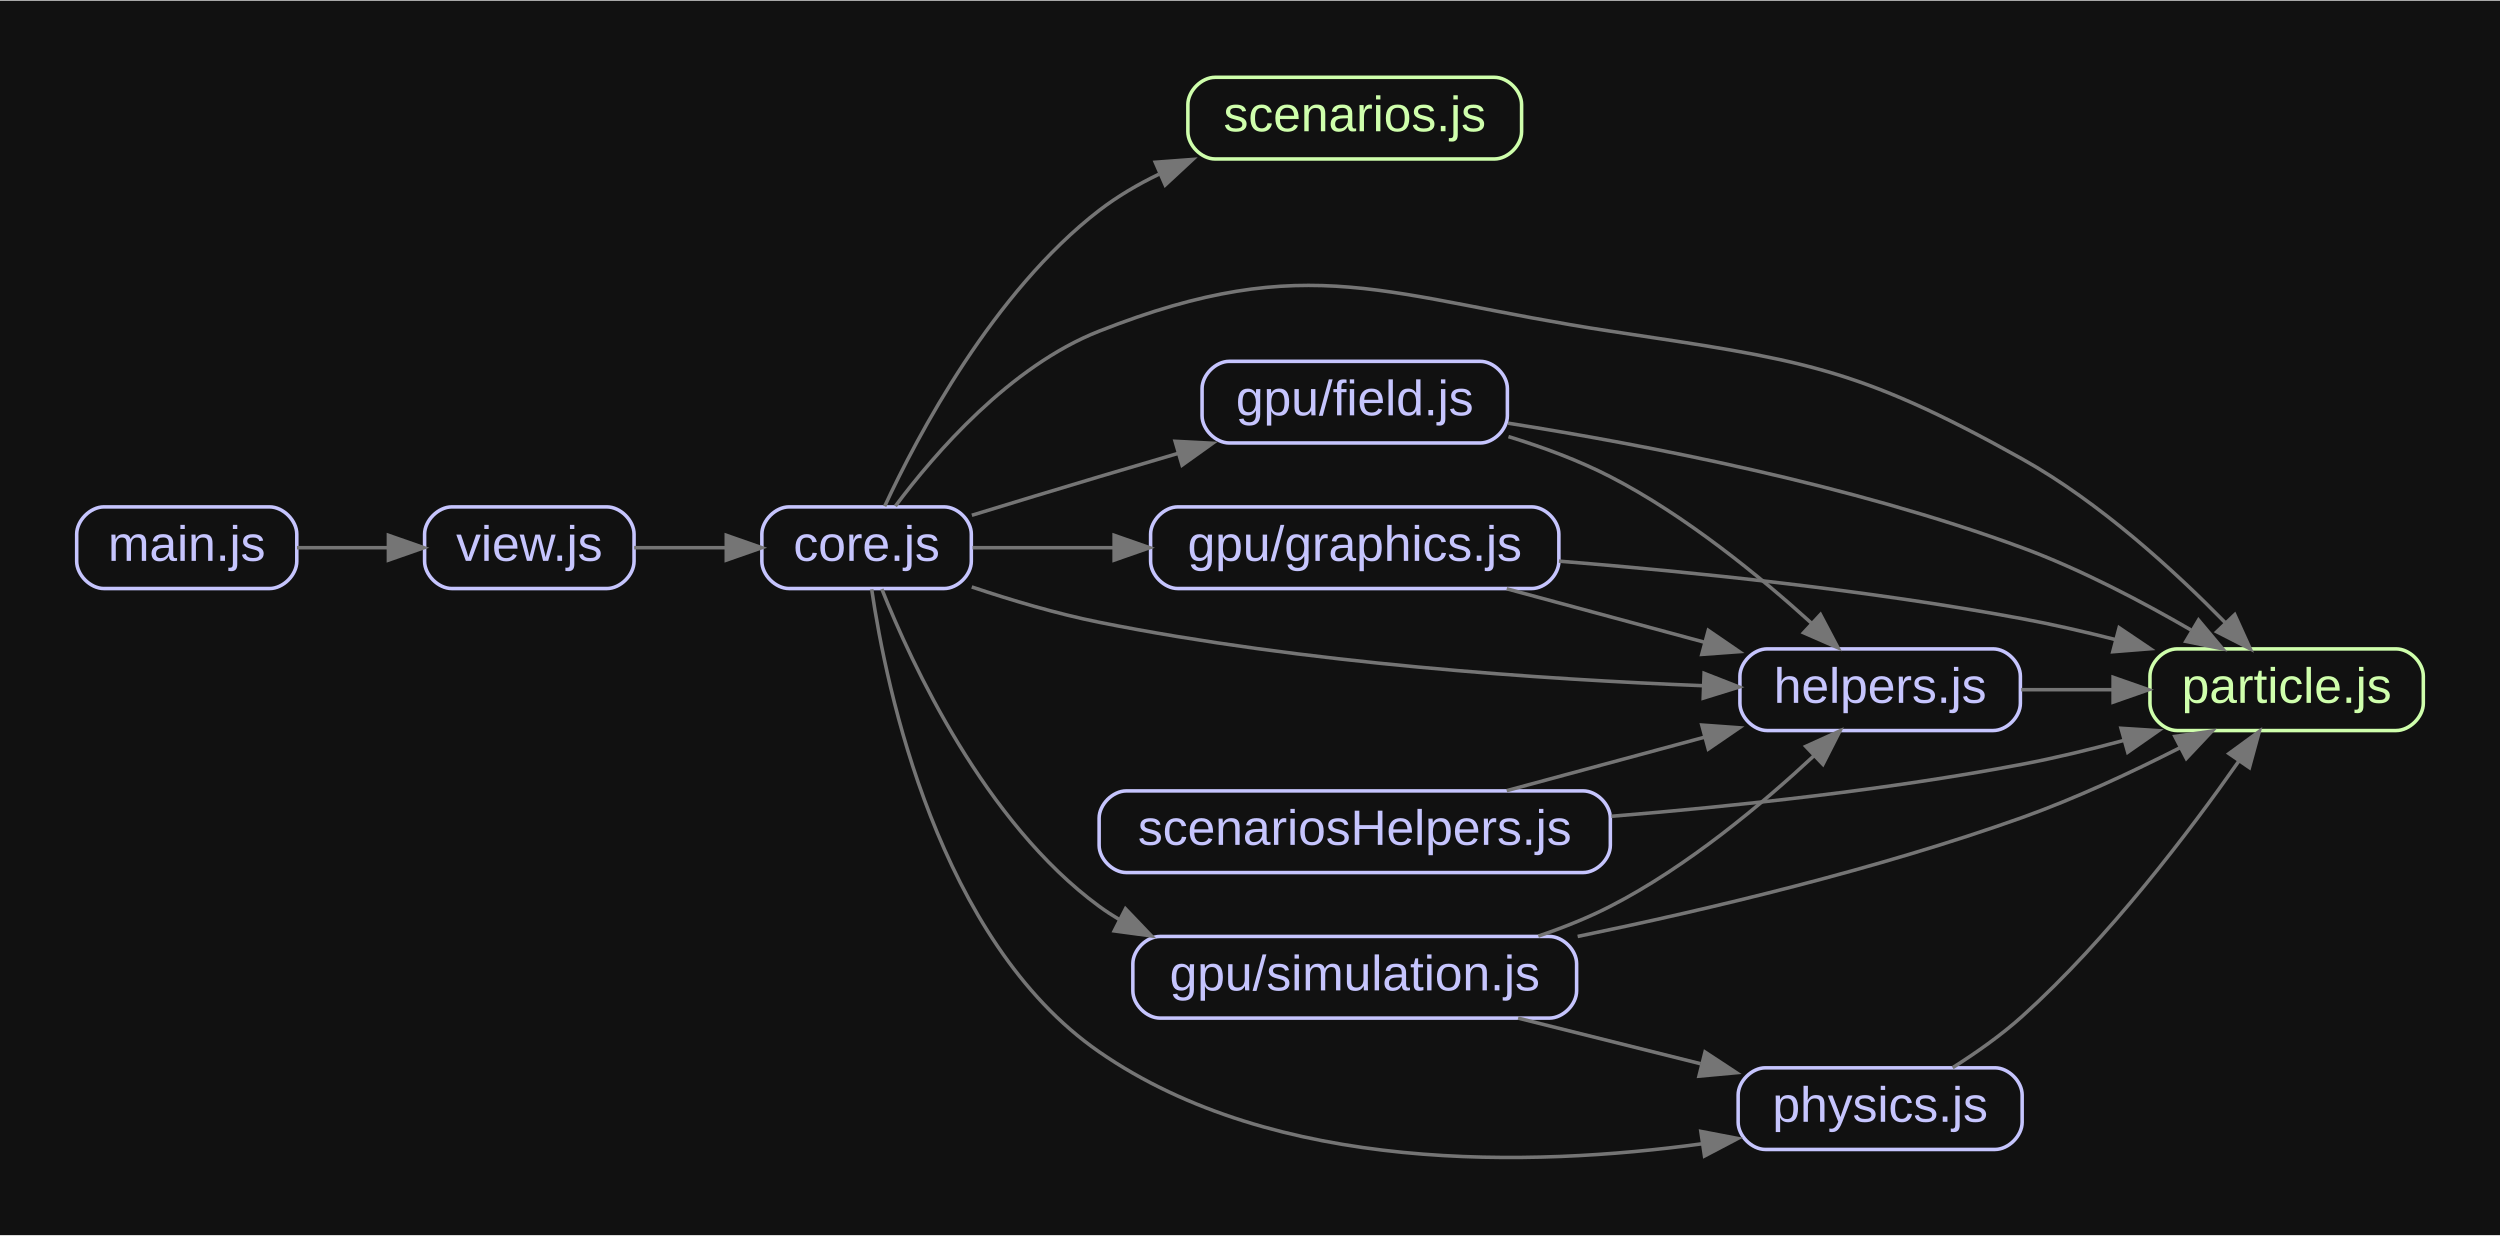
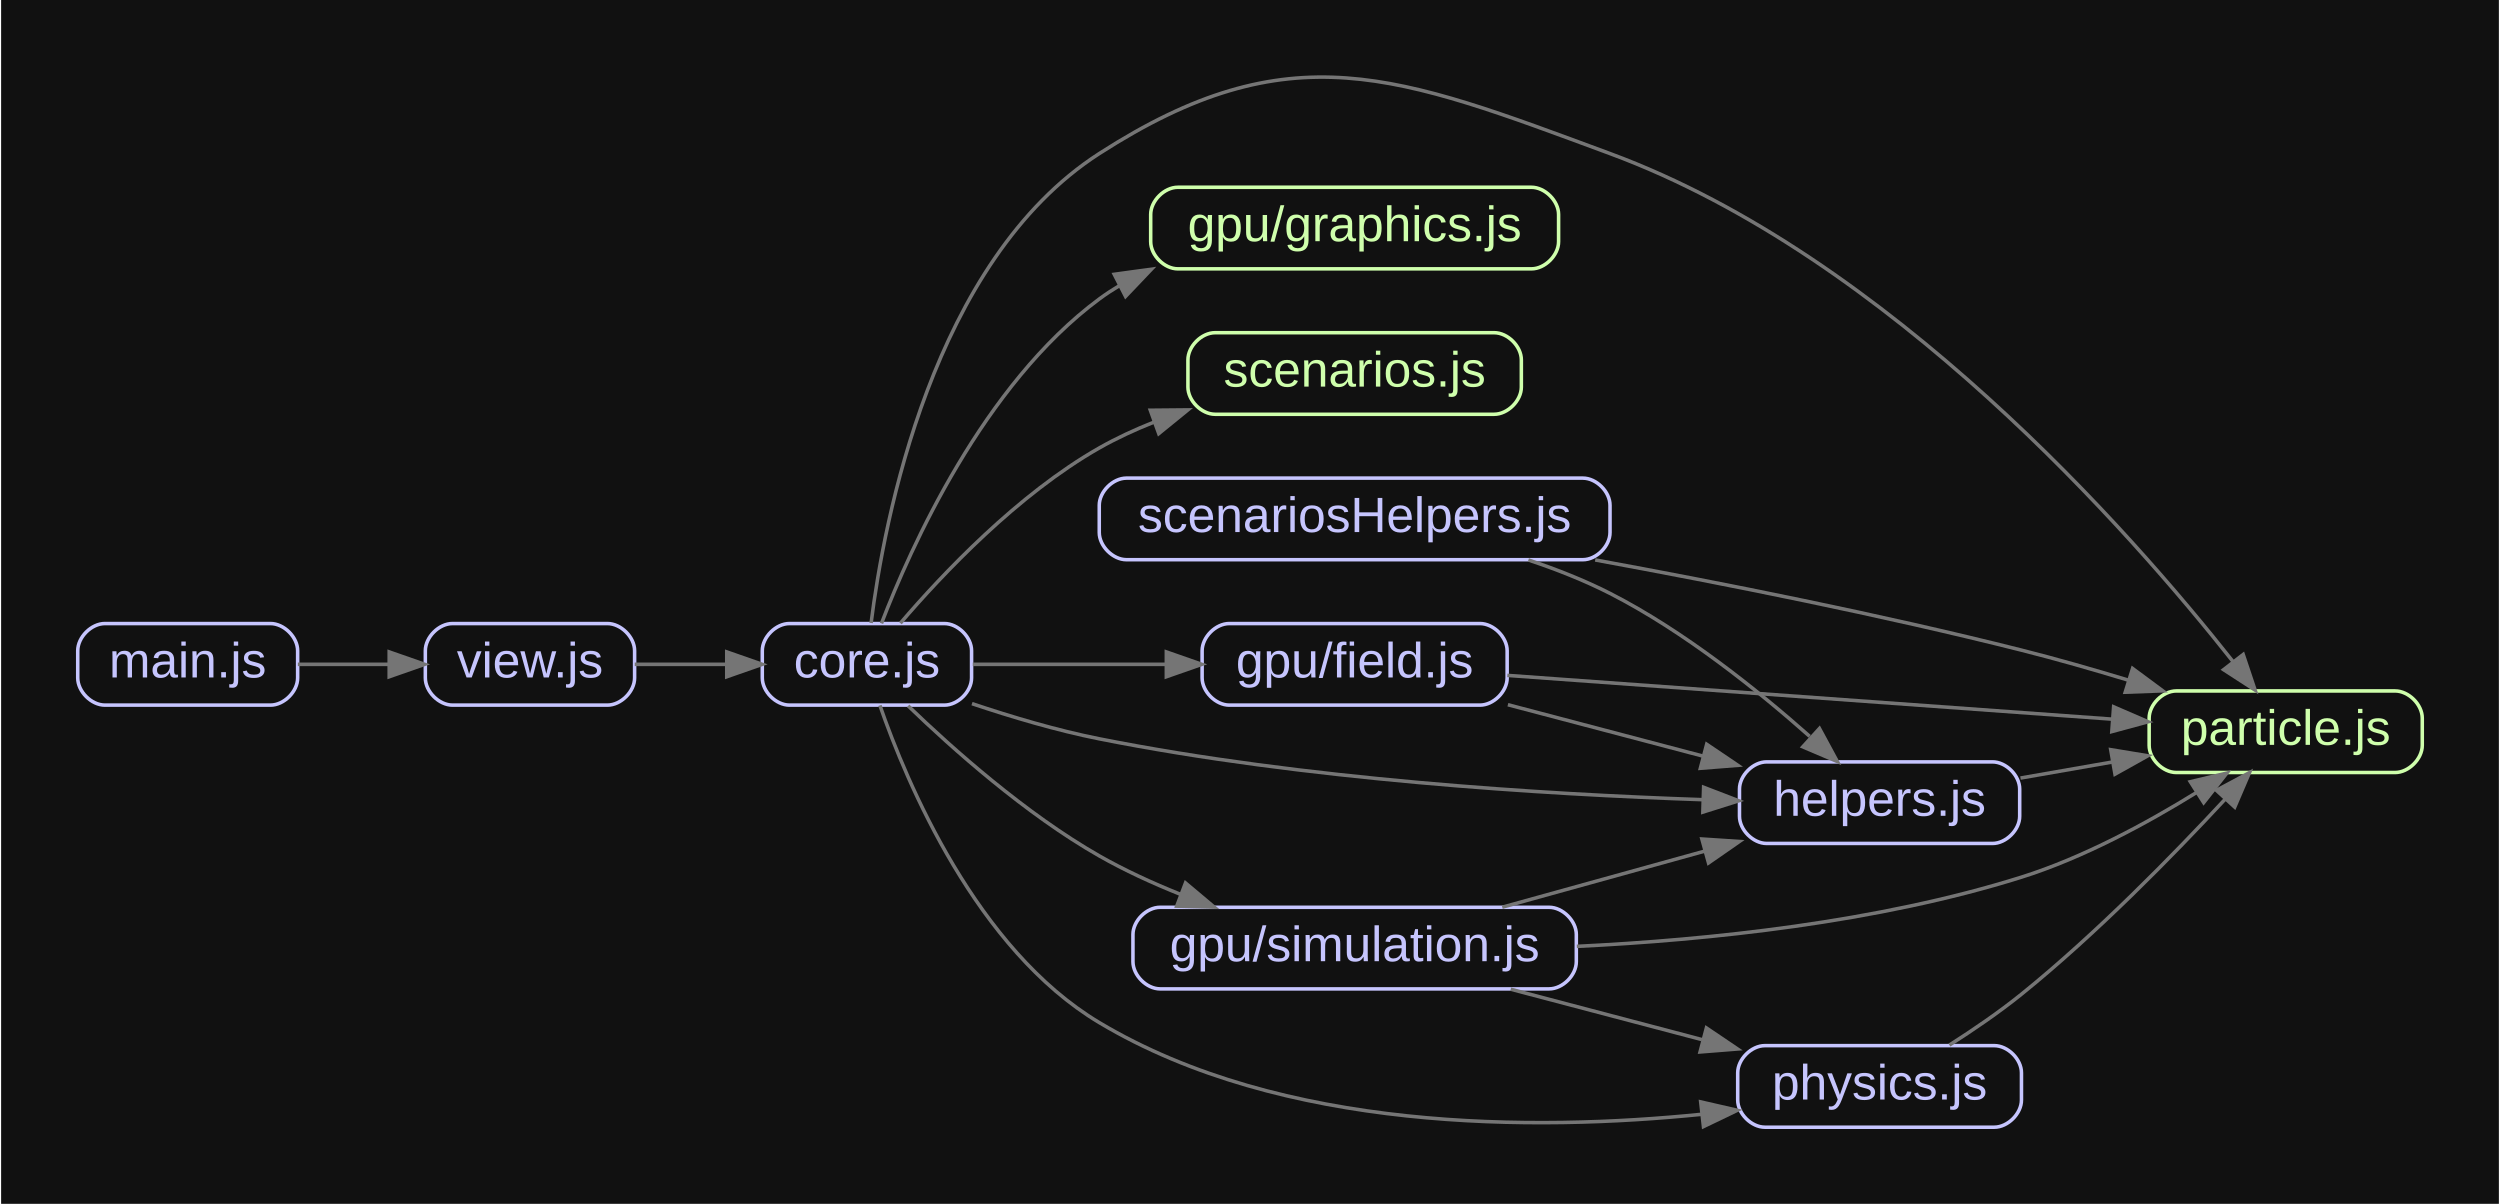
- <svg xmlns="http://www.w3.org/2000/svg" width="704pt" height="348pt" viewBox="0.00 0.00 704.20 347.74">
-   <g id="graph0" class="graph" transform="scale(1 1) rotate(0) translate(21.6 326.1384)">
-     <polygon fill="#111111" stroke="transparent" points="-21.6,21.6 -21.6,-326.138 682.6,-326.138 682.6,21.6 -21.6,21.6" />
+ <svg xmlns="http://www.w3.org/2000/svg" width="704pt" height="339pt" viewBox="0.00 0.00 704.20 339.40">
+   <g id="graph0" class="graph" transform="scale(1 1) rotate(0) translate(21.6 317.7971)">
+     <polygon fill="#111111" stroke="transparent" points="-21.6,21.6 -21.6,-317.797 682.6,-317.797 682.6,21.6 -21.6,21.6" />
    <g id="node1" class="node">
-       <path fill="none" stroke="#c6c5fe" d="M244.333,-183.538C244.333,-183.538 200.667,-183.538 200.667,-183.538 196.833,-183.538 193,-179.705 193,-175.872 193,-175.872 193,-168.205 193,-168.205 193,-164.372 196.833,-160.538 200.667,-160.538 200.667,-160.538 244.333,-160.538 244.333,-160.538 248.167,-160.538 252,-164.372 252,-168.205 252,-168.205 252,-175.872 252,-175.872 252,-179.705 248.167,-183.538 244.333,-183.538" />
-       <text text-anchor="middle" x="222.5" y="-168.338" font-family="Arial" font-size="14.00" fill="#c6c5fe">core.js</text>
+       <path fill="none" stroke="#c6c5fe" d="M244.333,-142C244.333,-142 200.667,-142 200.667,-142 196.833,-142 193,-138.167 193,-134.333 193,-134.333 193,-126.667 193,-126.667 193,-122.833 196.833,-119 200.667,-119 200.667,-119 244.333,-119 244.333,-119 248.167,-119 252,-122.833 252,-126.667 252,-126.667 252,-134.333 252,-134.333 252,-138.167 248.167,-142 244.333,-142" />
+       <text text-anchor="middle" x="222.5" y="-126.8" font-family="Arial" font-size="14.00" fill="#c6c5fe">core.js</text>
    </g>
    <g id="node2" class="node">
-       <path fill="none" stroke="#c6c5fe" d="M395.333,-224.538C395.333,-224.538 324.667,-224.538 324.667,-224.538 320.833,-224.538 317,-220.705 317,-216.872 317,-216.872 317,-209.205 317,-209.205 317,-205.372 320.833,-201.538 324.667,-201.538 324.667,-201.538 395.333,-201.538 395.333,-201.538 399.167,-201.538 403,-205.372 403,-209.205 403,-209.205 403,-216.872 403,-216.872 403,-220.705 399.167,-224.538 395.333,-224.538" />
-       <text text-anchor="middle" x="360" y="-209.338" font-family="Arial" font-size="14.00" fill="#c6c5fe">gpu/field.js</text>
+       <path fill="none" stroke="#c6c5fe" d="M395.333,-142C395.333,-142 324.667,-142 324.667,-142 320.833,-142 317,-138.167 317,-134.333 317,-134.333 317,-126.667 317,-126.667 317,-122.833 320.833,-119 324.667,-119 324.667,-119 395.333,-119 395.333,-119 399.167,-119 403,-122.833 403,-126.667 403,-126.667 403,-134.333 403,-134.333 403,-138.167 399.167,-142 395.333,-142" />
+       <text text-anchor="middle" x="360" y="-126.8" font-family="Arial" font-size="14.00" fill="#c6c5fe">gpu/field.js</text>
    </g>
    <g id="edge1" class="edge">
-       <path fill="none" stroke="#757575" d="M252.148,-181.177C263.37,-184.614 276.265,-188.536 288,-192.038 295.2,-194.188 302.814,-196.435 310.287,-198.627" />
-       <polygon fill="#757575" stroke="#757575" points="309.405,-202.016 319.986,-201.464 311.37,-195.297 309.405,-202.016" />
+       <path fill="none" stroke="#757575" d="M252.335,-130.5C268.263,-130.5 288.346,-130.5 306.84,-130.5" />
+       <polygon fill="#757575" stroke="#757575" points="306.914,-134 316.914,-130.5 306.914,-127 306.914,-134" />
    </g>
    <g id="node3" class="node">
-       <path fill="none" stroke="#c6c5fe" d="M409.833,-183.538C409.833,-183.538 310.167,-183.538 310.167,-183.538 306.333,-183.538 302.5,-179.705 302.5,-175.872 302.5,-175.872 302.5,-168.205 302.5,-168.205 302.5,-164.372 306.333,-160.538 310.167,-160.538 310.167,-160.538 409.833,-160.538 409.833,-160.538 413.667,-160.538 417.5,-164.372 417.5,-168.205 417.5,-168.205 417.5,-175.872 417.5,-175.872 417.5,-179.705 413.667,-183.538 409.833,-183.538" />
-       <text text-anchor="middle" x="360" y="-168.338" font-family="Arial" font-size="14.00" fill="#c6c5fe">gpu/graphics.js</text>
+       <path fill="none" stroke="#cfffac" d="M409.833,-265C409.833,-265 310.167,-265 310.167,-265 306.333,-265 302.5,-261.167 302.5,-257.333 302.5,-257.333 302.5,-249.667 302.5,-249.667 302.5,-245.833 306.333,-242 310.167,-242 310.167,-242 409.833,-242 409.833,-242 413.667,-242 417.5,-245.833 417.5,-249.667 417.5,-249.667 417.5,-257.333 417.5,-257.333 417.5,-261.167 413.667,-265 409.833,-265" />
+       <text text-anchor="middle" x="360" y="-249.8" font-family="Arial" font-size="14.00" fill="#cfffac">gpu/graphics.js</text>
    </g>
    <g id="edge2" class="edge">
-       <path fill="none" stroke="#757575" d="M252.335,-172.038C264.094,-172.038 278.116,-172.038 292.092,-172.038" />
-       <polygon fill="#757575" stroke="#757575" points="292.228,-175.538 302.228,-172.038 292.228,-168.538 292.228,-175.538" />
+       <path fill="none" stroke="#757575" d="M226.605,-142.052C234.81,-163.452 255.308,-209.278 288,-233.5 289.821,-234.849 291.729,-236.107 293.703,-237.281" />
+       <polygon fill="#757575" stroke="#757575" points="292.225,-240.456 302.721,-241.9 295.416,-234.226 292.225,-240.456" />
    </g>
    <g id="node4" class="node">
-       <path fill="none" stroke="#c6c5fe" d="M414.833,-62.538C414.833,-62.538 305.167,-62.538 305.167,-62.538 301.333,-62.538 297.5,-58.705 297.5,-54.872 297.5,-54.872 297.5,-47.205 297.5,-47.205 297.5,-43.372 301.333,-39.538 305.167,-39.538 305.167,-39.538 414.833,-39.538 414.833,-39.538 418.667,-39.538 422.5,-43.372 422.5,-47.205 422.5,-47.205 422.5,-54.872 422.5,-54.872 422.5,-58.705 418.667,-62.538 414.833,-62.538" />
-       <text text-anchor="middle" x="360" y="-47.338" font-family="Arial" font-size="14.00" fill="#c6c5fe">gpu/simulation.js</text>
+       <path fill="none" stroke="#c6c5fe" d="M414.833,-62C414.833,-62 305.167,-62 305.167,-62 301.333,-62 297.5,-58.167 297.5,-54.333 297.5,-54.333 297.5,-46.667 297.5,-46.667 297.5,-42.833 301.333,-39 305.167,-39 305.167,-39 414.833,-39 414.833,-39 418.667,-39 422.5,-42.833 422.5,-46.667 422.5,-46.667 422.5,-54.333 422.5,-54.333 422.5,-58.167 418.667,-62 414.833,-62" />
+       <text text-anchor="middle" x="360" y="-46.8" font-family="Arial" font-size="14.00" fill="#c6c5fe">gpu/simulation.js</text>
    </g>
    <g id="edge3" class="edge">
-       <path fill="none" stroke="#757575" d="M226.8,-160.379C235.198,-139.255 255.821,-94.659 288,-71.038 289.827,-69.697 291.74,-68.446 293.718,-67.279" />
-       <polygon fill="#757575" stroke="#757575" points="295.428,-70.336 302.751,-62.68 292.252,-64.098 295.428,-70.336" />
+       <path fill="none" stroke="#757575" d="M234.118,-118.786C246.537,-106.806 267.257,-88.322 288,-76.5 295.142,-72.43 303.035,-68.809 310.901,-65.657" />
+       <polygon fill="#757575" stroke="#757575" points="312.317,-68.864 320.428,-62.047 309.837,-62.318 312.317,-68.864" />
    </g>
    <g id="node5" class="node">
-       <path fill="none" stroke="#c6c5fe" d="M539.833,-143.538C539.833,-143.538 476.167,-143.538 476.167,-143.538 472.333,-143.538 468.5,-139.705 468.5,-135.872 468.5,-135.872 468.5,-128.205 468.5,-128.205 468.5,-124.372 472.333,-120.538 476.167,-120.538 476.167,-120.538 539.833,-120.538 539.833,-120.538 543.667,-120.538 547.5,-124.372 547.5,-128.205 547.5,-128.205 547.5,-135.872 547.5,-135.872 547.5,-139.705 543.667,-143.538 539.833,-143.538" />
-       <text text-anchor="middle" x="508" y="-128.338" font-family="Arial" font-size="14.00" fill="#c6c5fe">helpers.js</text>
+       <path fill="none" stroke="#c6c5fe" d="M539.833,-103C539.833,-103 476.167,-103 476.167,-103 472.333,-103 468.5,-99.167 468.5,-95.333 468.5,-95.333 468.5,-87.667 468.5,-87.667 468.5,-83.833 472.333,-80 476.167,-80 476.167,-80 539.833,-80 539.833,-80 543.667,-80 547.5,-83.833 547.5,-87.667 547.5,-87.667 547.5,-95.333 547.5,-95.333 547.5,-99.167 543.667,-103 539.833,-103" />
+       <text text-anchor="middle" x="508" y="-87.8" font-family="Arial" font-size="14.00" fill="#c6c5fe">helpers.js</text>
    </g>
    <g id="edge4" class="edge">
-       <path fill="none" stroke="#757575" d="M252.127,-160.987C263.234,-157.258 276.058,-153.437 288,-151.038 345.71,-139.448 413.333,-134.926 458.219,-133.163" />
-       <polygon fill="#757575" stroke="#757575" points="458.412,-136.658 468.279,-132.799 458.159,-129.663 458.412,-136.658" />
+       <path fill="none" stroke="#757575" d="M252.121,-119.419C263.228,-115.687 276.053,-111.871 288,-109.5 345.714,-98.044 413.336,-93.855 458.221,-92.337" />
+       <polygon fill="#757575" stroke="#757575" points="458.392,-95.833 468.28,-92.028 458.178,-88.837 458.392,-95.833" />
    </g>
    <g id="node6" class="node">
-       <path fill="none" stroke="#cfffac" d="M653.333,-143.538C653.333,-143.538 591.667,-143.538 591.667,-143.538 587.833,-143.538 584,-139.705 584,-135.872 584,-135.872 584,-128.205 584,-128.205 584,-124.372 587.833,-120.538 591.667,-120.538 591.667,-120.538 653.333,-120.538 653.333,-120.538 657.167,-120.538 661,-124.372 661,-128.205 661,-128.205 661,-135.872 661,-135.872 661,-139.705 657.167,-143.538 653.333,-143.538" />
-       <text text-anchor="middle" x="622.5" y="-128.338" font-family="Arial" font-size="14.00" fill="#cfffac">particle.js</text>
+       <path fill="none" stroke="#cfffac" d="M653.333,-123C653.333,-123 591.667,-123 591.667,-123 587.833,-123 584,-119.167 584,-115.333 584,-115.333 584,-107.667 584,-107.667 584,-103.833 587.833,-100 591.667,-100 591.667,-100 653.333,-100 653.333,-100 657.167,-100 661,-103.833 661,-107.667 661,-107.667 661,-115.333 661,-115.333 661,-119.167 657.167,-123 653.333,-123" />
+       <text text-anchor="middle" x="622.5" y="-107.8" font-family="Arial" font-size="14.00" fill="#cfffac">particle.js</text>
    </g>
    <g id="edge5" class="edge">
-       <path fill="none" stroke="#757575" d="M230.612,-183.757C241.623,-198.515 262.84,-223.137 288,-233.038 347.554,-256.475 368.723,-242.631 432,-233.038 485.371,-224.947 500.866,-223.351 548,-197.038 569.877,-184.825 591.027,-165.407 605.167,-150.971" />
-       <polygon fill="#757575" stroke="#757575" points="607.887,-153.191 612.261,-143.541 602.824,-148.357 607.887,-153.191" />
+       <path fill="none" stroke="#757575" d="M223.678,-142.157C227.268,-170.738 240.889,-244.173 288,-274.5 341.814,-309.142 371.966,-296.679 432,-274.5 510.624,-245.454 578.751,-167.879 607.688,-131.216" />
+       <polygon fill="#757575" stroke="#757575" points="610.516,-133.281 613.877,-123.233 604.984,-128.992 610.516,-133.281" />
    </g>
    <g id="node7" class="node">
-       <path fill="none" stroke="#c6c5fe" d="M540.333,-25.538C540.333,-25.538 475.667,-25.538 475.667,-25.538 471.833,-25.538 468,-21.705 468,-17.872 468,-17.872 468,-10.205 468,-10.205 468,-6.372 471.833,-2.538 475.667,-2.538 475.667,-2.538 540.333,-2.538 540.333,-2.538 544.167,-2.538 548,-6.372 548,-10.205 548,-10.205 548,-17.872 548,-17.872 548,-21.705 544.167,-25.538 540.333,-25.538" />
-       <text text-anchor="middle" x="508" y="-10.338" font-family="Arial" font-size="14.00" fill="#c6c5fe">physics.js</text>
+       <path fill="none" stroke="#c6c5fe" d="M540.333,-23C540.333,-23 475.667,-23 475.667,-23 471.833,-23 468,-19.167 468,-15.333 468,-15.333 468,-7.667 468,-7.667 468,-3.833 471.833,0 475.667,0 475.667,0 540.333,0 540.333,0 544.167,0 548,-3.833 548,-7.667 548,-7.667 548,-15.333 548,-15.333 548,-19.167 544.167,-23 540.333,-23" />
+       <text text-anchor="middle" x="508" y="-7.8" font-family="Arial" font-size="14.00" fill="#c6c5fe">physics.js</text>
    </g>
    <g id="edge6" class="edge">
-       <path fill="none" stroke="#757575" d="M223.934,-160.333C228.052,-132.319 242.689,-61.412 288,-30.038 337.719,4.387 409.81,2.43 457.755,-4.124" />
-       <polygon fill="#757575" stroke="#757575" points="457.495,-7.623 467.9,-5.628 458.522,-.699 457.495,-7.623" />
+       <path fill="none" stroke="#757575" d="M226.157,-118.919C233.729,-97.088 253.374,-50.188 288,-29.5 339.643,1.355 410.676,1.137 457.899,-3.647" />
+       <polygon fill="#757575" stroke="#757575" points="457.566,-7.132 467.893,-4.764 458.343,-.175 457.566,-7.132" />
    </g>
    <g id="node8" class="node">
-       <path fill="none" stroke="#cfffac" d="M399.333,-304.538C399.333,-304.538 320.667,-304.538 320.667,-304.538 316.833,-304.538 313,-300.705 313,-296.872 313,-296.872 313,-289.205 313,-289.205 313,-285.372 316.833,-281.538 320.667,-281.538 320.667,-281.538 399.333,-281.538 399.333,-281.538 403.167,-281.538 407,-285.372 407,-289.205 407,-289.205 407,-296.872 407,-296.872 407,-300.705 403.167,-304.538 399.333,-304.538" />
-       <text text-anchor="middle" x="360" y="-289.338" font-family="Arial" font-size="14.00" fill="#cfffac">scenarios.js</text>
+       <path fill="none" stroke="#cfffac" d="M399.333,-224C399.333,-224 320.667,-224 320.667,-224 316.833,-224 313,-220.167 313,-216.333 313,-216.333 313,-208.667 313,-208.667 313,-204.833 316.833,-201 320.667,-201 320.667,-201 399.333,-201 399.333,-201 403.167,-201 407,-204.833 407,-208.667 407,-208.667 407,-216.333 407,-216.333 407,-220.167 403.167,-224 399.333,-224" />
+       <text text-anchor="middle" x="360" y="-208.8" font-family="Arial" font-size="14.00" fill="#cfffac">scenarios.js</text>
    </g>
    <g id="edge7" class="edge">
-       <path fill="none" stroke="#757575" d="M227.596,-183.718C236.831,-203.587 258.174,-244.041 288,-267.038 293.111,-270.979 298.874,-274.361 304.857,-277.253" />
-       <polygon fill="#757575" stroke="#757575" points="303.814,-280.616 314.38,-281.406 306.612,-274.2 303.814,-280.616" />
+       <path fill="none" stroke="#757575" d="M231.934,-142.108C243.685,-155.83 265.034,-178.447 288,-191.5 292.811,-194.234 298.009,-196.64 303.333,-198.75" />
+       <polygon fill="#757575" stroke="#757575" points="302.401,-202.134 312.996,-202.236 304.777,-195.55 302.401,-202.134" />
    </g>
    <g id="edge8" class="edge">
-       <path fill="none" stroke="#757575" d="M403.307,-203.334C413.024,-200.363 423.089,-196.633 432,-192.038 453.18,-181.118 474.206,-163.896 488.755,-150.698" />
-       <polygon fill="#757575" stroke="#757575" points="491.187,-153.216 496.131,-143.846 486.423,-148.088 491.187,-153.216" />
+       <path fill="none" stroke="#757575" d="M403.206,-119.115C420.483,-114.562 440.486,-109.291 458.357,-104.582" />
+       <polygon fill="#757575" stroke="#757575" points="459.256,-107.964 468.034,-102.031 457.473,-101.195 459.256,-107.964" />
    </g>
    <g id="edge9" class="edge">
-       <path fill="none" stroke="#757575" d="M403.147,-207.126C441.888,-201.003 499.897,-189.801 548,-172.038 564.448,-165.965 581.765,-156.851 595.56,-148.857" />
-       <polygon fill="#757575" stroke="#757575" points="597.682,-151.668 604.493,-143.552 594.108,-145.649 597.682,-151.668" />
+       <path fill="none" stroke="#757575" d="M403.053,-127.384C449.901,-123.993 524.651,-118.582 573.658,-115.035" />
+       <polygon fill="#757575" stroke="#757575" points="573.985,-118.521 583.706,-114.308 573.479,-111.539 573.985,-118.521" />
    </g>
    <g id="edge10" class="edge">
-       <path fill="none" stroke="#757575" d="M402.808,-160.469C420.24,-155.757 440.498,-150.282 458.556,-145.402" />
-       <polygon fill="#757575" stroke="#757575" points="459.589,-148.748 468.33,-142.76 457.763,-141.99 459.589,-148.748" />
+       <path fill="none" stroke="#757575" d="M401.62,-62.03C419.376,-66.949 440.23,-72.726 458.747,-77.856" />
+       <polygon fill="#757575" stroke="#757575" points="457.902,-81.253 468.473,-80.55 459.771,-74.507 457.902,-81.253" />
    </g>
    <g id="edge11" class="edge">
-       <path fill="none" stroke="#757575" d="M417.517,-168.262C454.909,-165.232 504.599,-160.121 548,-152.038 556.609,-150.435 565.681,-148.346 574.417,-146.124" />
-       <polygon fill="#757575" stroke="#757575" points="575.316,-149.506 584.096,-143.577 573.534,-142.737 575.316,-149.506" />
+       <path fill="none" stroke="#757575" d="M422.644,-50.988C459.817,-52.786 507.45,-57.754 548,-70.5 565.445,-75.984 583.45,-85.759 597.389,-94.39" />
+       <polygon fill="#757575" stroke="#757575" points="595.604,-97.403 605.915,-99.84 599.374,-91.505 595.604,-97.403" />
    </g>
    <g id="edge12" class="edge">
-       <path fill="none" stroke="#757575" d="M411.714,-62.646C418.705,-65.004 425.65,-67.784 432,-71.038 453.596,-82.108 474.851,-99.923 489.367,-113.45" />
-       <polygon fill="#757575" stroke="#757575" points="487.049,-116.076 496.698,-120.453 491.885,-111.014 487.049,-116.076" />
+       <path fill="none" stroke="#757575" d="M404.004,-38.904C420.957,-34.437 440.437,-29.304 457.921,-24.697" />
+       <polygon fill="#757575" stroke="#757575" points="459.173,-27.986 467.951,-22.054 457.389,-21.217 459.173,-27.986" />
    </g>
    <g id="edge13" class="edge">
-       <path fill="none" stroke="#757575" d="M422.791,-62.538C459.803,-70.184 507.222,-81.497 548,-96.038 563.025,-101.396 579.033,-108.88 592.344,-115.637" />
-       <polygon fill="#757575" stroke="#757575" points="591.019,-118.892 601.508,-120.387 594.241,-112.677 591.019,-118.892" />
+       <path fill="none" stroke="#757575" d="M547.725,-98.439C556.082,-99.898 564.989,-101.454 573.636,-102.965" />
+       <polygon fill="#757575" stroke="#757575" points="573.165,-106.436 583.618,-104.708 574.37,-99.54 573.165,-106.436" />
+     </g>
+     <g id="edge15" class="edge">
+       <path fill="none" stroke="#757575" d="M527.685,-23.16C534.342,-27.396 541.684,-32.401 548,-37.5 569.138,-54.566 590.912,-76.839 605.418,-92.474" />
+       <polygon fill="#757575" stroke="#757575" points="602.963,-94.975 612.3,-99.982 608.123,-90.245 602.963,-94.975" />
+     </g>
+     <g id="node9" class="node">
+       <path fill="none" stroke="#c6c5fe" d="M54.333,-142C54.333,-142 7.667,-142 7.667,-142 3.833,-142 0,-138.167 0,-134.333 0,-134.333 0,-126.667 0,-126.667 0,-122.833 3.833,-119 7.667,-119 7.667,-119 54.333,-119 54.333,-119 58.167,-119 62,-122.833 62,-126.667 62,-126.667 62,-134.333 62,-134.333 62,-138.167 58.167,-142 54.333,-142" />
+       <text text-anchor="middle" x="31" y="-126.8" font-family="Arial" font-size="14.00" fill="#c6c5fe">main.js</text>
+     </g>
+     <g id="node10" class="node">
+       <path fill="none" stroke="#c6c5fe" d="M149.333,-142C149.333,-142 105.667,-142 105.667,-142 101.833,-142 98,-138.167 98,-134.333 98,-134.333 98,-126.667 98,-126.667 98,-122.833 101.833,-119 105.667,-119 105.667,-119 149.333,-119 149.333,-119 153.167,-119 157,-122.833 157,-126.667 157,-126.667 157,-134.333 157,-134.333 157,-138.167 153.167,-142 149.333,-142" />
+       <text text-anchor="middle" x="127.5" y="-126.8" font-family="Arial" font-size="14.00" fill="#c6c5fe">view.js</text>
    </g>
    <g id="edge14" class="edge">
-       <path fill="none" stroke="#757575" d="M406.017,-39.534C422.32,-35.459 440.747,-30.852 457.41,-26.686" />
-       <polygon fill="#757575" stroke="#757575" points="458.669,-29.979 467.522,-24.158 456.971,-23.188 458.669,-29.979" />
+       <path fill="none" stroke="#757575" d="M62.064,-130.5C70.212,-130.5 79.112,-130.5 87.649,-130.5" />
+       <polygon fill="#757575" stroke="#757575" points="87.809,-134 97.809,-130.5 87.809,-127 87.809,-134" />
    </g>
-     <g id="edge15" class="edge">
-       <path fill="none" stroke="#757575" d="M547.725,-132.038C555.991,-132.038 564.796,-132.038 573.354,-132.038" />
-       <polygon fill="#757575" stroke="#757575" points="573.618,-135.538 583.618,-132.038 573.618,-128.538 573.618,-135.538" />
+     <g id="edge18" class="edge">
+       <path fill="none" stroke="#757575" d="M157.038,-130.5C165.17,-130.5 174.125,-130.5 182.733,-130.5" />
+       <polygon fill="#757575" stroke="#757575" points="182.981,-134 192.98,-130.5 182.98,-127 182.981,-134" />
+     </g>
+     <g id="node11" class="node">
+       <path fill="none" stroke="#c6c5fe" d="M424.333,-183C424.333,-183 295.667,-183 295.667,-183 291.833,-183 288,-179.167 288,-175.333 288,-175.333 288,-167.667 288,-167.667 288,-163.833 291.833,-160 295.667,-160 295.667,-160 424.333,-160 424.333,-160 428.167,-160 432,-163.833 432,-167.667 432,-167.667 432,-175.333 432,-175.333 432,-179.167 428.167,-183 424.333,-183" />
+       <text text-anchor="middle" x="360" y="-167.8" font-family="Arial" font-size="14.00" fill="#c6c5fe">scenariosHelpers.js</text>
+     </g>
+     <g id="edge16" class="edge">
+       <path fill="none" stroke="#757575" d="M408.988,-159.922C416.879,-157.294 424.81,-154.17 432,-150.5 452.894,-139.835 473.735,-123.116 488.294,-110.194" />
+       <polygon fill="#757575" stroke="#757575" points="491.051,-112.418 496.093,-103.099 486.341,-107.24 491.051,-112.418" />
    </g>
    <g id="edge17" class="edge">
-       <path fill="none" stroke="#757575" d="M528.42,-25.576C534.99,-29.73 542.092,-34.717 548,-40.038 572.366,-61.987 595.3,-92.316 609.122,-112.052" />
-       <polygon fill="#757575" stroke="#757575" points="606.25,-114.053 614.803,-120.306 612.016,-110.084 606.25,-114.053" />
-     </g>
-     <g id="node9" class="node">
-       <path fill="none" stroke="#c6c5fe" d="M54.333,-183.538C54.333,-183.538 7.667,-183.538 7.667,-183.538 3.833,-183.538 0,-179.705 0,-175.872 0,-175.872 0,-168.205 0,-168.205 0,-164.372 3.833,-160.538 7.667,-160.538 7.667,-160.538 54.333,-160.538 54.333,-160.538 58.167,-160.538 62,-164.372 62,-168.205 62,-168.205 62,-175.872 62,-175.872 62,-179.705 58.167,-183.538 54.333,-183.538" />
-       <text text-anchor="middle" x="31" y="-168.338" font-family="Arial" font-size="14.00" fill="#c6c5fe">main.js</text>
-     </g>
-     <g id="node10" class="node">
-       <path fill="none" stroke="#c6c5fe" d="M149.333,-183.538C149.333,-183.538 105.667,-183.538 105.667,-183.538 101.833,-183.538 98,-179.705 98,-175.872 98,-175.872 98,-168.205 98,-168.205 98,-164.372 101.833,-160.538 105.667,-160.538 105.667,-160.538 149.333,-160.538 149.333,-160.538 153.167,-160.538 157,-164.372 157,-168.205 157,-168.205 157,-175.872 157,-175.872 157,-179.705 153.167,-183.538 149.333,-183.538" />
-       <text text-anchor="middle" x="127.5" y="-168.338" font-family="Arial" font-size="14.00" fill="#c6c5fe">view.js</text>
-     </g>
-     <g id="edge16" class="edge">
-       <path fill="none" stroke="#757575" d="M62.064,-172.038C70.212,-172.038 79.112,-172.038 87.649,-172.038" />
-       <polygon fill="#757575" stroke="#757575" points="87.809,-175.538 97.809,-172.038 87.809,-168.538 87.809,-175.538" />
-     </g>
-     <g id="edge20" class="edge">
-       <path fill="none" stroke="#757575" d="M157.038,-172.038C165.17,-172.038 174.125,-172.038 182.733,-172.038" />
-       <polygon fill="#757575" stroke="#757575" points="182.981,-175.538 192.98,-172.038 182.98,-168.538 182.981,-175.538" />
-     </g>
-     <g id="node11" class="node">
-       <path fill="none" stroke="#c6c5fe" d="M424.333,-103.538C424.333,-103.538 295.667,-103.538 295.667,-103.538 291.833,-103.538 288,-99.705 288,-95.872 288,-95.872 288,-88.205 288,-88.205 288,-84.372 291.833,-80.538 295.667,-80.538 295.667,-80.538 424.333,-80.538 424.333,-80.538 428.167,-80.538 432,-84.372 432,-88.205 432,-88.205 432,-95.872 432,-95.872 432,-99.705 428.167,-103.538 424.333,-103.538" />
-       <text text-anchor="middle" x="360" y="-88.338" font-family="Arial" font-size="14.00" fill="#c6c5fe">scenariosHelpers.js</text>
-     </g>
-     <g id="edge18" class="edge">
-       <path fill="none" stroke="#757575" d="M402.808,-103.608C420.24,-108.319 440.498,-113.794 458.556,-118.675" />
-       <polygon fill="#757575" stroke="#757575" points="457.763,-122.086 468.33,-121.317 459.589,-115.329 457.763,-122.086" />
-     </g>
-     <g id="edge19" class="edge">
-       <path fill="none" stroke="#757575" d="M432.288,-96.388C467.42,-99.251 510.131,-103.844 548,-111.038 557.307,-112.806 567.139,-115.194 576.499,-117.724" />
-       <polygon fill="#757575" stroke="#757575" points="575.851,-121.177 586.424,-120.504 577.739,-114.437 575.851,-121.177" />
+       <path fill="none" stroke="#757575" d="M427.818,-159.933C463.74,-153.359 508.486,-144.458 548,-134.5 557.845,-132.019 568.315,-129.018 578.2,-126.014" />
+       <polygon fill="#757575" stroke="#757575" points="579.327,-129.329 587.845,-123.028 577.257,-122.642 579.327,-129.329" />
    </g>
  </g>
</svg>
